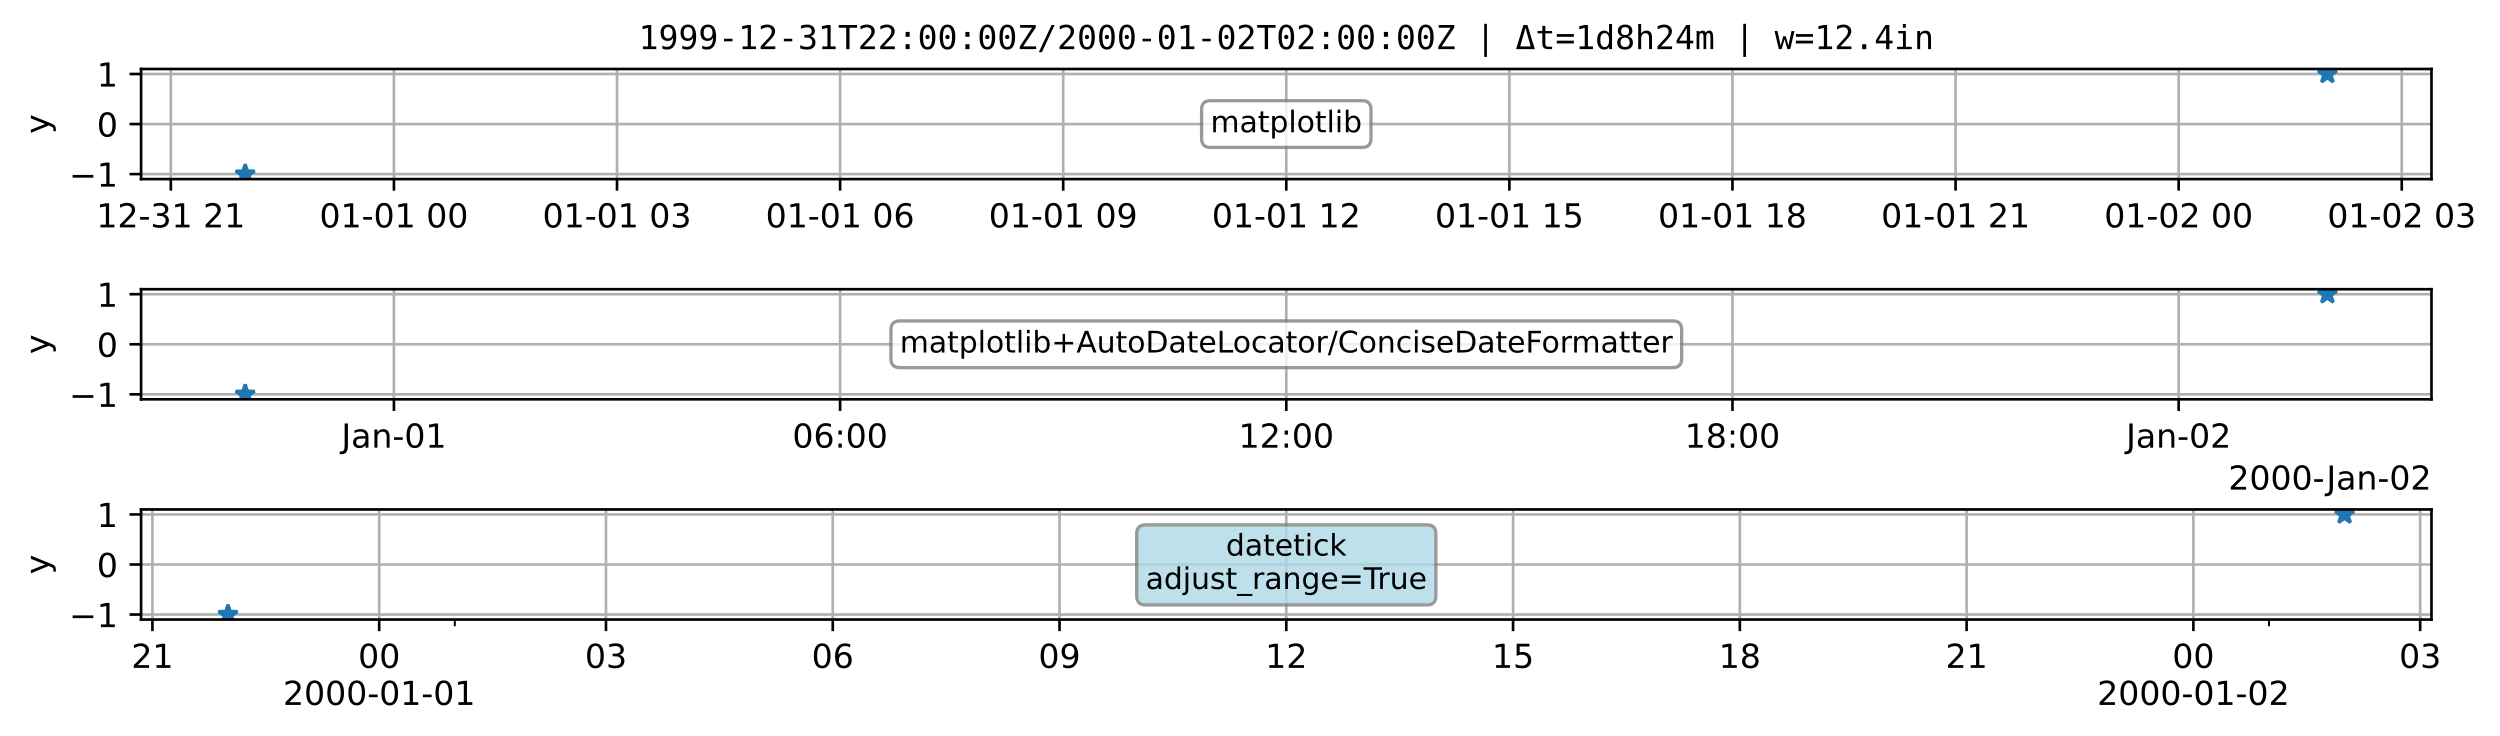
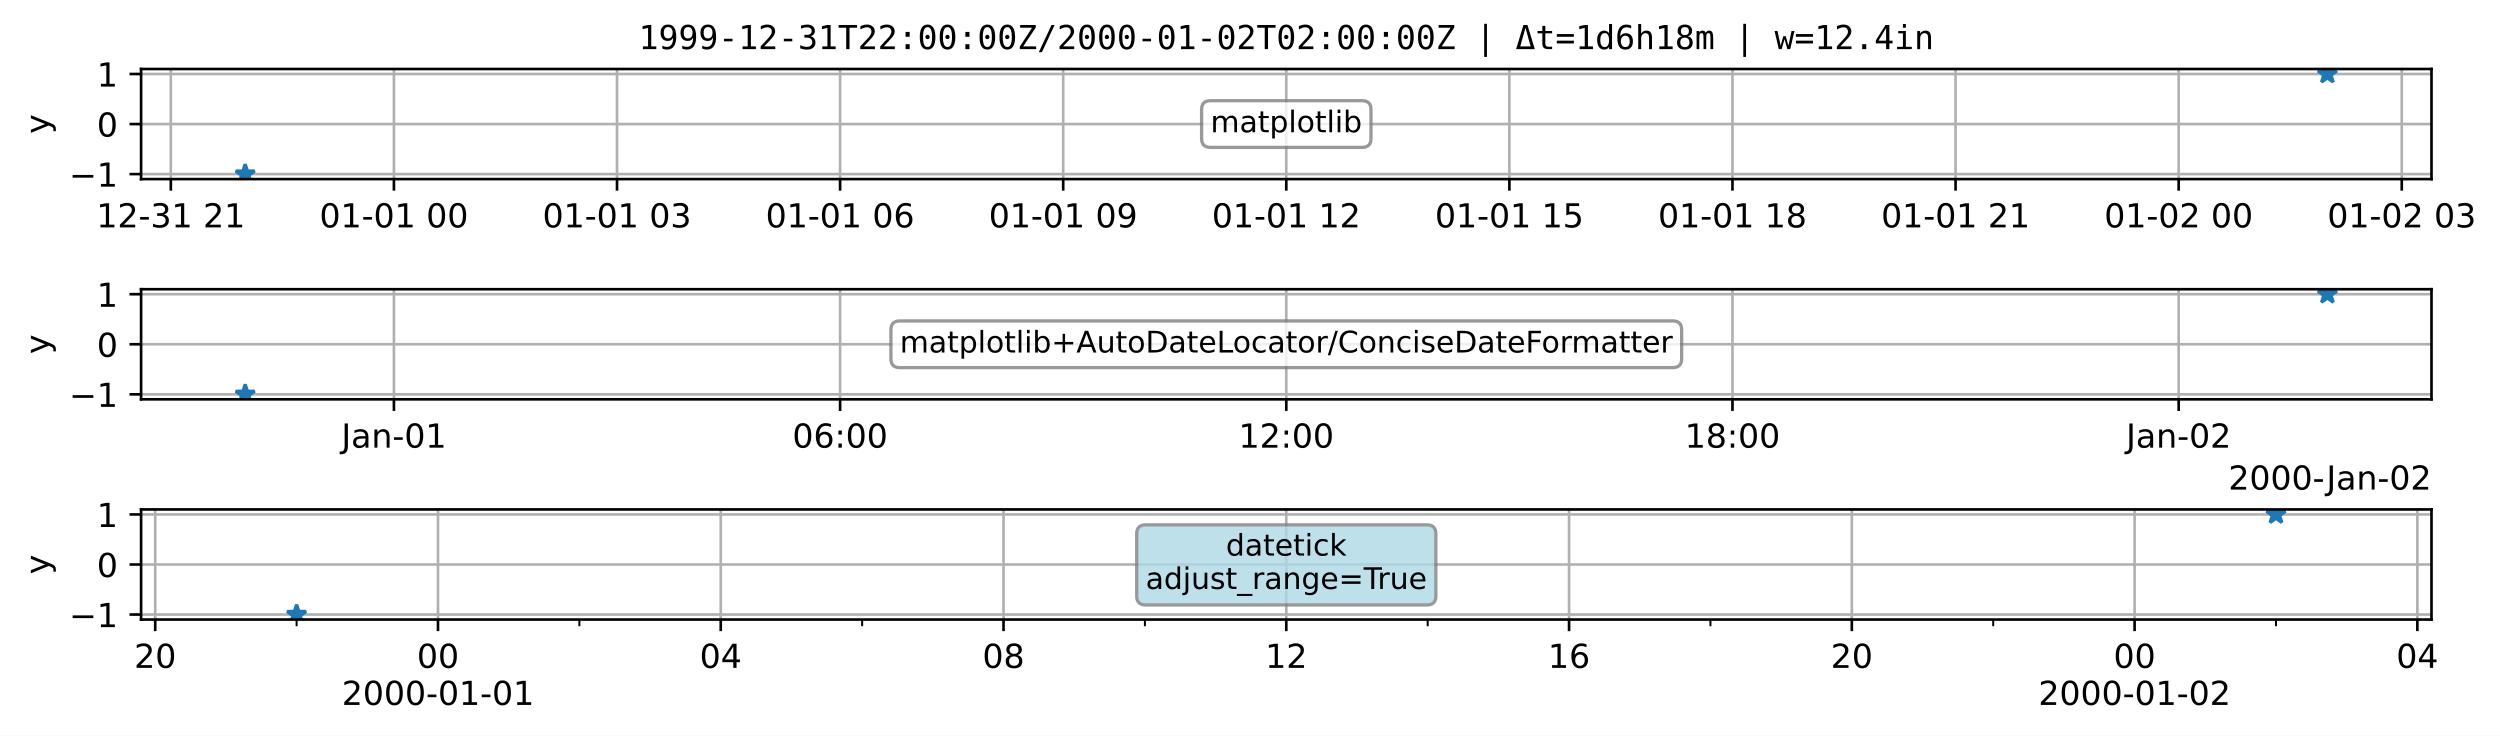
<svg xmlns="http://www.w3.org/2000/svg" xmlns:xlink="http://www.w3.org/1999/xlink" width="755.235pt" height="222.238pt" viewBox="0 0 755.235 222.238" version="1.1">
  <defs>
    <style type="text/css">*{stroke-linejoin: round; stroke-linecap: butt}</style>
  </defs>
  <g id="figure_1">
    <g id="patch_1">
      <path d="M 0 222.238  L 755.235 222.238  L 755.235 0  L 0 0  z " style="fill: #ffffff" />
    </g>
    <g id="axes_1">
      <g id="patch_2">
        <path d="M 42.62 54.106  L 734.54 54.106  L 734.54 20.842  L 42.62 20.842  z " style="fill: #ffffff" />
      </g>
      <g id="matplotlib.axis_1">
        <g id="xtick_1">
          <g id="line2d_1">
            <path d="M 51.606 54.106  L 51.606 20.842  " clip-path="url(#p5b337c65f5)" style="fill: none; stroke: #b0b0b0; stroke-width: 0.8; stroke-linecap: square" />
          </g>
          <g id="line2d_2">
            <defs>
              <path id="m1e6c41ab66" d="M 0 0  L 0 3.5  " style="stroke: #000000; stroke-width: 0.8" />
            </defs>
            <g>
              <use xlink:href="#m1e6c41ab66" x="51.606" y="54.106" style="stroke: #000000; stroke-width: 0.8" />
            </g>
          </g>
          <g id="text_1">
            <text style="font: 10px 'DejaVu Sans', 'Bitstream Vera Sans', 'Computer Modern Sans Serif', 'Lucida Grande', 'Verdana', 'Geneva', 'Lucid', 'Arial', 'Helvetica', 'Avant Garde', sans-serif; text-anchor: middle" x="51.606" y="68.705" transform="rotate(-0 51.60629 68.70462)">12-31 21</text>
          </g>
        </g>
        <g id="xtick_2">
          <g id="line2d_3">
            <path d="M 119.001 54.106  L 119.001 20.842  " clip-path="url(#p5b337c65f5)" style="fill: none; stroke: #b0b0b0; stroke-width: 0.8; stroke-linecap: square" />
          </g>
          <g id="line2d_4">
            <g>
              <use xlink:href="#m1e6c41ab66" x="119.001" y="54.106" style="stroke: #000000; stroke-width: 0.8" />
            </g>
          </g>
          <g id="text_2">
            <text style="font: 10px 'DejaVu Sans', 'Bitstream Vera Sans', 'Computer Modern Sans Serif', 'Lucida Grande', 'Verdana', 'Geneva', 'Lucid', 'Arial', 'Helvetica', 'Avant Garde', sans-serif; text-anchor: middle" x="119.001" y="68.705" transform="rotate(-0 119.0011 68.70462)">01-01 00</text>
          </g>
        </g>
        <g id="xtick_3">
          <g id="line2d_5">
            <path d="M 186.396 54.106  L 186.396 20.842  " clip-path="url(#p5b337c65f5)" style="fill: none; stroke: #b0b0b0; stroke-width: 0.8; stroke-linecap: square" />
          </g>
          <g id="line2d_6">
            <g>
              <use xlink:href="#m1e6c41ab66" x="186.396" y="54.106" style="stroke: #000000; stroke-width: 0.8" />
            </g>
          </g>
          <g id="text_3">
            <text style="font: 10px 'DejaVu Sans', 'Bitstream Vera Sans', 'Computer Modern Sans Serif', 'Lucida Grande', 'Verdana', 'Geneva', 'Lucid', 'Arial', 'Helvetica', 'Avant Garde', sans-serif; text-anchor: middle" x="186.396" y="68.705" transform="rotate(-0 186.3959 68.70462)">01-01 03</text>
          </g>
        </g>
        <g id="xtick_4">
          <g id="line2d_7">
            <path d="M 253.791 54.106  L 253.791 20.842  " clip-path="url(#p5b337c65f5)" style="fill: none; stroke: #b0b0b0; stroke-width: 0.8; stroke-linecap: square" />
          </g>
          <g id="line2d_8">
            <g>
              <use xlink:href="#m1e6c41ab66" x="253.791" y="54.106" style="stroke: #000000; stroke-width: 0.8" />
            </g>
          </g>
          <g id="text_4">
            <text style="font: 10px 'DejaVu Sans', 'Bitstream Vera Sans', 'Computer Modern Sans Serif', 'Lucida Grande', 'Verdana', 'Geneva', 'Lucid', 'Arial', 'Helvetica', 'Avant Garde', sans-serif; text-anchor: middle" x="253.791" y="68.705" transform="rotate(-0 253.7907 68.70462)">01-01 06</text>
          </g>
        </g>
        <g id="xtick_5">
          <g id="line2d_9">
            <path d="M 321.186 54.106  L 321.186 20.842  " clip-path="url(#p5b337c65f5)" style="fill: none; stroke: #b0b0b0; stroke-width: 0.8; stroke-linecap: square" />
          </g>
          <g id="line2d_10">
            <g>
              <use xlink:href="#m1e6c41ab66" x="321.186" y="54.106" style="stroke: #000000; stroke-width: 0.8" />
            </g>
          </g>
          <g id="text_5">
            <text style="font: 10px 'DejaVu Sans', 'Bitstream Vera Sans', 'Computer Modern Sans Serif', 'Lucida Grande', 'Verdana', 'Geneva', 'Lucid', 'Arial', 'Helvetica', 'Avant Garde', sans-serif; text-anchor: middle" x="321.186" y="68.705" transform="rotate(-0 321.1855 68.70462)">01-01 09</text>
          </g>
        </g>
        <g id="xtick_6">
          <g id="line2d_11">
            <path d="M 388.58 54.106  L 388.58 20.842  " clip-path="url(#p5b337c65f5)" style="fill: none; stroke: #b0b0b0; stroke-width: 0.8; stroke-linecap: square" />
          </g>
          <g id="line2d_12">
            <g>
              <use xlink:href="#m1e6c41ab66" x="388.58" y="54.106" style="stroke: #000000; stroke-width: 0.8" />
            </g>
          </g>
          <g id="text_6">
            <text style="font: 10px 'DejaVu Sans', 'Bitstream Vera Sans', 'Computer Modern Sans Serif', 'Lucida Grande', 'Verdana', 'Geneva', 'Lucid', 'Arial', 'Helvetica', 'Avant Garde', sans-serif; text-anchor: middle" x="388.58" y="68.705" transform="rotate(-0 388.5803 68.70462)">01-01 12</text>
          </g>
        </g>
        <g id="xtick_7">
          <g id="line2d_13">
            <path d="M 455.975 54.106  L 455.975 20.842  " clip-path="url(#p5b337c65f5)" style="fill: none; stroke: #b0b0b0; stroke-width: 0.8; stroke-linecap: square" />
          </g>
          <g id="line2d_14">
            <g>
              <use xlink:href="#m1e6c41ab66" x="455.975" y="54.106" style="stroke: #000000; stroke-width: 0.8" />
            </g>
          </g>
          <g id="text_7">
            <text style="font: 10px 'DejaVu Sans', 'Bitstream Vera Sans', 'Computer Modern Sans Serif', 'Lucida Grande', 'Verdana', 'Geneva', 'Lucid', 'Arial', 'Helvetica', 'Avant Garde', sans-serif; text-anchor: middle" x="455.975" y="68.705" transform="rotate(-0 455.9751 68.70462)">01-01 15</text>
          </g>
        </g>
        <g id="xtick_8">
          <g id="line2d_15">
            <path d="M 523.37 54.106  L 523.37 20.842  " clip-path="url(#p5b337c65f5)" style="fill: none; stroke: #b0b0b0; stroke-width: 0.8; stroke-linecap: square" />
          </g>
          <g id="line2d_16">
            <g>
              <use xlink:href="#m1e6c41ab66" x="523.37" y="54.106" style="stroke: #000000; stroke-width: 0.8" />
            </g>
          </g>
          <g id="text_8">
            <text style="font: 10px 'DejaVu Sans', 'Bitstream Vera Sans', 'Computer Modern Sans Serif', 'Lucida Grande', 'Verdana', 'Geneva', 'Lucid', 'Arial', 'Helvetica', 'Avant Garde', sans-serif; text-anchor: middle" x="523.37" y="68.705" transform="rotate(-0 523.3699 68.70462)">01-01 18</text>
          </g>
        </g>
        <g id="xtick_9">
          <g id="line2d_17">
            <path d="M 590.765 54.106  L 590.765 20.842  " clip-path="url(#p5b337c65f5)" style="fill: none; stroke: #b0b0b0; stroke-width: 0.8; stroke-linecap: square" />
          </g>
          <g id="line2d_18">
            <g>
              <use xlink:href="#m1e6c41ab66" x="590.765" y="54.106" style="stroke: #000000; stroke-width: 0.8" />
            </g>
          </g>
          <g id="text_9">
            <text style="font: 10px 'DejaVu Sans', 'Bitstream Vera Sans', 'Computer Modern Sans Serif', 'Lucida Grande', 'Verdana', 'Geneva', 'Lucid', 'Arial', 'Helvetica', 'Avant Garde', sans-serif; text-anchor: middle" x="590.765" y="68.705" transform="rotate(-0 590.7647 68.70462)">01-01 21</text>
          </g>
        </g>
        <g id="xtick_10">
          <g id="line2d_19">
            <path d="M 658.16 54.106  L 658.16 20.842  " clip-path="url(#p5b337c65f5)" style="fill: none; stroke: #b0b0b0; stroke-width: 0.8; stroke-linecap: square" />
          </g>
          <g id="line2d_20">
            <g>
              <use xlink:href="#m1e6c41ab66" x="658.16" y="54.106" style="stroke: #000000; stroke-width: 0.8" />
            </g>
          </g>
          <g id="text_10">
            <text style="font: 10px 'DejaVu Sans', 'Bitstream Vera Sans', 'Computer Modern Sans Serif', 'Lucida Grande', 'Verdana', 'Geneva', 'Lucid', 'Arial', 'Helvetica', 'Avant Garde', sans-serif; text-anchor: middle" x="658.16" y="68.705" transform="rotate(-0 658.1595 68.70462)">01-02 00</text>
          </g>
        </g>
        <g id="xtick_11">
          <g id="line2d_21">
            <path d="M 725.554 54.106  L 725.554 20.842  " clip-path="url(#p5b337c65f5)" style="fill: none; stroke: #b0b0b0; stroke-width: 0.8; stroke-linecap: square" />
          </g>
          <g id="line2d_22">
            <g>
              <use xlink:href="#m1e6c41ab66" x="725.554" y="54.106" style="stroke: #000000; stroke-width: 0.8" />
            </g>
          </g>
          <g id="text_11">
            <text style="font: 10px 'DejaVu Sans', 'Bitstream Vera Sans', 'Computer Modern Sans Serif', 'Lucida Grande', 'Verdana', 'Geneva', 'Lucid', 'Arial', 'Helvetica', 'Avant Garde', sans-serif; text-anchor: middle" x="725.554" y="68.705" transform="rotate(-0 725.5543 68.70462)">01-02 03</text>
          </g>
        </g>
      </g>
      <g id="matplotlib.axis_2">
        <g id="ytick_1">
          <g id="line2d_23">
            <path d="M 42.62 52.594  L 734.54 52.594  " clip-path="url(#p5b337c65f5)" style="fill: none; stroke: #b0b0b0; stroke-width: 0.8; stroke-linecap: square" />
          </g>
          <g id="line2d_24">
            <defs>
              <path id="mc1c6eb1be1" d="M 0 0  L -3.5 0  " style="stroke: #000000; stroke-width: 0.8" />
            </defs>
            <g>
              <use xlink:href="#mc1c6eb1be1" x="42.62" y="52.594" style="stroke: #000000; stroke-width: 0.8" />
            </g>
          </g>
          <g id="text_12">
            <text style="font: 10px 'DejaVu Sans', 'Bitstream Vera Sans', 'Computer Modern Sans Serif', 'Lucida Grande', 'Verdana', 'Geneva', 'Lucid', 'Arial', 'Helvetica', 'Avant Garde', sans-serif; text-anchor: end" x="35.62" y="56.393" transform="rotate(-0 35.62031 56.39341)">−1</text>
          </g>
        </g>
        <g id="ytick_2">
          <g id="line2d_25">
            <path d="M 42.62 37.474  L 734.54 37.474  " clip-path="url(#p5b337c65f5)" style="fill: none; stroke: #b0b0b0; stroke-width: 0.8; stroke-linecap: square" />
          </g>
          <g id="line2d_26">
            <g>
              <use xlink:href="#mc1c6eb1be1" x="42.62" y="37.474" style="stroke: #000000; stroke-width: 0.8" />
            </g>
          </g>
          <g id="text_13">
            <text style="font: 10px 'DejaVu Sans', 'Bitstream Vera Sans', 'Computer Modern Sans Serif', 'Lucida Grande', 'Verdana', 'Geneva', 'Lucid', 'Arial', 'Helvetica', 'Avant Garde', sans-serif; text-anchor: end" x="35.62" y="41.273" transform="rotate(-0 35.62031 41.27341)">0</text>
          </g>
        </g>
        <g id="ytick_3">
          <g id="line2d_27">
            <path d="M 42.62 22.354  L 734.54 22.354  " clip-path="url(#p5b337c65f5)" style="fill: none; stroke: #b0b0b0; stroke-width: 0.8; stroke-linecap: square" />
          </g>
          <g id="line2d_28">
            <g>
              <use xlink:href="#mc1c6eb1be1" x="42.62" y="22.354" style="stroke: #000000; stroke-width: 0.8" />
            </g>
          </g>
          <g id="text_14">
            <text style="font: 10px 'DejaVu Sans', 'Bitstream Vera Sans', 'Computer Modern Sans Serif', 'Lucida Grande', 'Verdana', 'Geneva', 'Lucid', 'Arial', 'Helvetica', 'Avant Garde', sans-serif; text-anchor: end" x="35.62" y="26.153" transform="rotate(-0 35.62031 26.15341)">1</text>
          </g>
        </g>
        <g id="text_15">
          <text style="font: 10px 'DejaVu Sans', 'Bitstream Vera Sans', 'Computer Modern Sans Serif', 'Lucida Grande', 'Verdana', 'Geneva', 'Lucid', 'Arial', 'Helvetica', 'Avant Garde', sans-serif; text-anchor: middle" x="14.798" y="37.474" transform="rotate(-90 14.79844 37.47419)">y</text>
        </g>
      </g>
      <g id="line2d_29">
        <defs>
          <path id="maf42e94cd1" d="M 0 -3  L -0.674 -0.927  L -2.853 -0.927  L -1.09 0.354  L -1.763 2.427  L -0 1.146  L 1.763 2.427  L 1.09 0.354  L 2.853 -0.927  L 0.674 -0.927  z " style="stroke: #1f77b4; stroke-linejoin: bevel" />
        </defs>
        <g clip-path="url(#p5b337c65f5)">
          <use xlink:href="#maf42e94cd1" x="74.071" y="52.594" style="fill: #1f77b4; stroke: #1f77b4; stroke-linejoin: bevel" />
          <use xlink:href="#maf42e94cd1" x="703.089" y="22.354" style="fill: #1f77b4; stroke: #1f77b4; stroke-linejoin: bevel" />
        </g>
      </g>
      <g id="patch_3">
        <path d="M 42.62 54.106  L 42.62 20.842  " style="fill: none; stroke: #000000; stroke-width: 0.8; stroke-linejoin: miter; stroke-linecap: square" />
      </g>
      <g id="patch_4">
        <path d="M 734.54 54.106  L 734.54 20.842  " style="fill: none; stroke: #000000; stroke-width: 0.8; stroke-linejoin: miter; stroke-linecap: square" />
      </g>
      <g id="patch_5">
        <path d="M 42.62 54.106  L 734.54 54.106  " style="fill: none; stroke: #000000; stroke-width: 0.8; stroke-linejoin: miter; stroke-linecap: square" />
      </g>
      <g id="patch_6">
        <path d="M 42.62 20.842  L 734.54 20.842  " style="fill: none; stroke: #000000; stroke-width: 0.8; stroke-linejoin: miter; stroke-linecap: square" />
      </g>
      <g id="text_16">
        <g id="patch_7">
          <path d="M 365.694 44.529  L 411.467 44.529  Q 414.167 44.529 414.167 41.829  L 414.167 33.119  Q 414.167 30.419 411.467 30.419  L 365.694 30.419  Q 362.994 30.419 362.994 33.119  L 362.994 41.829  Q 362.994 44.529 365.694 44.529  z " style="fill: #ffffff; opacity: 0.8; stroke: #808080; stroke-linejoin: miter" />
        </g>
        <text style="font: 9px 'DejaVu Sans', 'Bitstream Vera Sans', 'Computer Modern Sans Serif', 'Lucida Grande', 'Verdana', 'Geneva', 'Lucid', 'Arial', 'Helvetica', 'Avant Garde', sans-serif; text-anchor: middle" x="388.58" y="39.958" transform="rotate(-0 388.5803 39.95763)">matplotlib</text>
      </g>
      <g id="text_17">
-         <text style="font: 10px 'DejaVu Sans Mono', 'Bitstream Vera Sans Mono', 'Computer Modern Typewriter', 'Andale Mono', 'Nimbus Mono L', 'Courier New', 'Courier', 'Fixed', 'Terminal', monospace; text-anchor: middle" x="388.58" y="14.842" transform="rotate(-0 388.5803 14.84219)">1999-12-31T22:00:00Z/2000-01-02T02:00:00Z | Δt=1d8h24m | w=12.4in</text>
+         <text style="font: 10px 'DejaVu Sans Mono', 'Bitstream Vera Sans Mono', 'Computer Modern Typewriter', 'Andale Mono', 'Nimbus Mono L', 'Courier New', 'Courier', 'Fixed', 'Terminal', monospace; text-anchor: middle" x="388.58" y="14.842" transform="rotate(-0 388.5803 14.84219)">1999-12-31T22:00:00Z/2000-01-02T02:00:00Z | Δt=1d6h18m | w=12.4in</text>
      </g>
    </g>
    <g id="axes_2">
      <g id="patch_8">
        <path d="M 42.62 120.634  L 734.54 120.634  L 734.54 87.37  L 42.62 87.37  z " style="fill: #ffffff" />
      </g>
      <g id="matplotlib.axis_3">
        <g id="xtick_12">
          <g id="line2d_30">
            <path d="M 119.001 120.634  L 119.001 87.37  " clip-path="url(#p1da77d0a72)" style="fill: none; stroke: #b0b0b0; stroke-width: 0.8; stroke-linecap: square" />
          </g>
          <g id="line2d_31">
            <g>
              <use xlink:href="#m1e6c41ab66" x="119.001" y="120.634" style="stroke: #000000; stroke-width: 0.8" />
            </g>
          </g>
          <g id="text_18">
            <text style="font: 10px 'DejaVu Sans', 'Bitstream Vera Sans', 'Computer Modern Sans Serif', 'Lucida Grande', 'Verdana', 'Geneva', 'Lucid', 'Arial', 'Helvetica', 'Avant Garde', sans-serif; text-anchor: middle" x="119.001" y="135.233" transform="rotate(-0 119.0011 135.2326)">Jan-01</text>
          </g>
        </g>
        <g id="xtick_13">
          <g id="line2d_32">
            <path d="M 253.791 120.634  L 253.791 87.37  " clip-path="url(#p1da77d0a72)" style="fill: none; stroke: #b0b0b0; stroke-width: 0.8; stroke-linecap: square" />
          </g>
          <g id="line2d_33">
            <g>
              <use xlink:href="#m1e6c41ab66" x="253.791" y="120.634" style="stroke: #000000; stroke-width: 0.8" />
            </g>
          </g>
          <g id="text_19">
            <text style="font: 10px 'DejaVu Sans', 'Bitstream Vera Sans', 'Computer Modern Sans Serif', 'Lucida Grande', 'Verdana', 'Geneva', 'Lucid', 'Arial', 'Helvetica', 'Avant Garde', sans-serif; text-anchor: middle" x="253.791" y="135.233" transform="rotate(-0 253.7907 135.2326)">06:00</text>
          </g>
        </g>
        <g id="xtick_14">
          <g id="line2d_34">
            <path d="M 388.58 120.634  L 388.58 87.37  " clip-path="url(#p1da77d0a72)" style="fill: none; stroke: #b0b0b0; stroke-width: 0.8; stroke-linecap: square" />
          </g>
          <g id="line2d_35">
            <g>
              <use xlink:href="#m1e6c41ab66" x="388.58" y="120.634" style="stroke: #000000; stroke-width: 0.8" />
            </g>
          </g>
          <g id="text_20">
            <text style="font: 10px 'DejaVu Sans', 'Bitstream Vera Sans', 'Computer Modern Sans Serif', 'Lucida Grande', 'Verdana', 'Geneva', 'Lucid', 'Arial', 'Helvetica', 'Avant Garde', sans-serif; text-anchor: middle" x="388.58" y="135.233" transform="rotate(-0 388.5803 135.2326)">12:00</text>
          </g>
        </g>
        <g id="xtick_15">
          <g id="line2d_36">
            <path d="M 523.37 120.634  L 523.37 87.37  " clip-path="url(#p1da77d0a72)" style="fill: none; stroke: #b0b0b0; stroke-width: 0.8; stroke-linecap: square" />
          </g>
          <g id="line2d_37">
            <g>
              <use xlink:href="#m1e6c41ab66" x="523.37" y="120.634" style="stroke: #000000; stroke-width: 0.8" />
            </g>
          </g>
          <g id="text_21">
            <text style="font: 10px 'DejaVu Sans', 'Bitstream Vera Sans', 'Computer Modern Sans Serif', 'Lucida Grande', 'Verdana', 'Geneva', 'Lucid', 'Arial', 'Helvetica', 'Avant Garde', sans-serif; text-anchor: middle" x="523.37" y="135.233" transform="rotate(-0 523.3699 135.2326)">18:00</text>
          </g>
        </g>
        <g id="xtick_16">
          <g id="line2d_38">
            <path d="M 658.16 120.634  L 658.16 87.37  " clip-path="url(#p1da77d0a72)" style="fill: none; stroke: #b0b0b0; stroke-width: 0.8; stroke-linecap: square" />
          </g>
          <g id="line2d_39">
            <g>
              <use xlink:href="#m1e6c41ab66" x="658.16" y="120.634" style="stroke: #000000; stroke-width: 0.8" />
            </g>
          </g>
          <g id="text_22">
            <text style="font: 10px 'DejaVu Sans', 'Bitstream Vera Sans', 'Computer Modern Sans Serif', 'Lucida Grande', 'Verdana', 'Geneva', 'Lucid', 'Arial', 'Helvetica', 'Avant Garde', sans-serif; text-anchor: middle" x="658.16" y="135.233" transform="rotate(-0 658.1595 135.2326)">Jan-02</text>
          </g>
        </g>
        <g id="text_23">
          <text style="font: 10px 'DejaVu Sans', 'Bitstream Vera Sans', 'Computer Modern Sans Serif', 'Lucida Grande', 'Verdana', 'Geneva', 'Lucid', 'Arial', 'Helvetica', 'Avant Garde', sans-serif; text-anchor: end" x="734.54" y="147.911" transform="rotate(-0 734.5403 147.9108)">2000-Jan-02</text>
        </g>
      </g>
      <g id="matplotlib.axis_4">
        <g id="ytick_4">
          <g id="line2d_40">
            <path d="M 42.62 119.122  L 734.54 119.122  " clip-path="url(#p1da77d0a72)" style="fill: none; stroke: #b0b0b0; stroke-width: 0.8; stroke-linecap: square" />
          </g>
          <g id="line2d_41">
            <g>
              <use xlink:href="#mc1c6eb1be1" x="42.62" y="119.122" style="stroke: #000000; stroke-width: 0.8" />
            </g>
          </g>
          <g id="text_24">
            <text style="font: 10px 'DejaVu Sans', 'Bitstream Vera Sans', 'Computer Modern Sans Serif', 'Lucida Grande', 'Verdana', 'Geneva', 'Lucid', 'Arial', 'Helvetica', 'Avant Garde', sans-serif; text-anchor: end" x="35.62" y="122.921" transform="rotate(-0 35.62031 122.9214)">−1</text>
          </g>
        </g>
        <g id="ytick_5">
          <g id="line2d_42">
            <path d="M 42.62 104.002  L 734.54 104.002  " clip-path="url(#p1da77d0a72)" style="fill: none; stroke: #b0b0b0; stroke-width: 0.8; stroke-linecap: square" />
          </g>
          <g id="line2d_43">
            <g>
              <use xlink:href="#mc1c6eb1be1" x="42.62" y="104.002" style="stroke: #000000; stroke-width: 0.8" />
            </g>
          </g>
          <g id="text_25">
            <text style="font: 10px 'DejaVu Sans', 'Bitstream Vera Sans', 'Computer Modern Sans Serif', 'Lucida Grande', 'Verdana', 'Geneva', 'Lucid', 'Arial', 'Helvetica', 'Avant Garde', sans-serif; text-anchor: end" x="35.62" y="107.801" transform="rotate(-0 35.62031 107.8014)">0</text>
          </g>
        </g>
        <g id="ytick_6">
          <g id="line2d_44">
            <path d="M 42.62 88.882  L 734.54 88.882  " clip-path="url(#p1da77d0a72)" style="fill: none; stroke: #b0b0b0; stroke-width: 0.8; stroke-linecap: square" />
          </g>
          <g id="line2d_45">
            <g>
              <use xlink:href="#mc1c6eb1be1" x="42.62" y="88.882" style="stroke: #000000; stroke-width: 0.8" />
            </g>
          </g>
          <g id="text_26">
            <text style="font: 10px 'DejaVu Sans', 'Bitstream Vera Sans', 'Computer Modern Sans Serif', 'Lucida Grande', 'Verdana', 'Geneva', 'Lucid', 'Arial', 'Helvetica', 'Avant Garde', sans-serif; text-anchor: end" x="35.62" y="92.681" transform="rotate(-0 35.62031 92.68141)">1</text>
          </g>
        </g>
        <g id="text_27">
          <text style="font: 10px 'DejaVu Sans', 'Bitstream Vera Sans', 'Computer Modern Sans Serif', 'Lucida Grande', 'Verdana', 'Geneva', 'Lucid', 'Arial', 'Helvetica', 'Avant Garde', sans-serif; text-anchor: middle" x="14.798" y="104.002" transform="rotate(-90 14.79844 104.0022)">y</text>
        </g>
      </g>
      <g id="line2d_46">
        <g clip-path="url(#p1da77d0a72)">
          <use xlink:href="#maf42e94cd1" x="74.071" y="119.122" style="fill: #1f77b4; stroke: #1f77b4; stroke-linejoin: bevel" />
          <use xlink:href="#maf42e94cd1" x="703.089" y="88.882" style="fill: #1f77b4; stroke: #1f77b4; stroke-linejoin: bevel" />
        </g>
      </g>
      <g id="patch_9">
        <path d="M 42.62 120.634  L 42.62 87.37  " style="fill: none; stroke: #000000; stroke-width: 0.8; stroke-linejoin: miter; stroke-linecap: square" />
      </g>
      <g id="patch_10">
        <path d="M 734.54 120.634  L 734.54 87.37  " style="fill: none; stroke: #000000; stroke-width: 0.8; stroke-linejoin: miter; stroke-linecap: square" />
      </g>
      <g id="patch_11">
        <path d="M 42.62 120.634  L 734.54 120.634  " style="fill: none; stroke: #000000; stroke-width: 0.8; stroke-linejoin: miter; stroke-linecap: square" />
      </g>
      <g id="patch_12">
        <path d="M 42.62 87.37  L 734.54 87.37  " style="fill: none; stroke: #000000; stroke-width: 0.8; stroke-linejoin: miter; stroke-linecap: square" />
      </g>
      <g id="text_28">
        <g id="patch_13">
          <path d="M 271.843 111.057  L 505.317 111.057  Q 508.017 111.057 508.017 108.357  L 508.017 99.647  Q 508.017 96.947 505.317 96.947  L 271.843 96.947  Q 269.143 96.947 269.143 99.647  L 269.143 108.357  Q 269.143 111.057 271.843 111.057  z " style="fill: #ffffff; opacity: 0.8; stroke: #808080; stroke-linejoin: miter" />
        </g>
        <text style="font: 9px 'DejaVu Sans', 'Bitstream Vera Sans', 'Computer Modern Sans Serif', 'Lucida Grande', 'Verdana', 'Geneva', 'Lucid', 'Arial', 'Helvetica', 'Avant Garde', sans-serif; text-anchor: middle" x="388.58" y="106.486" transform="rotate(-0 388.5803 106.4856)">matplotlib+AutoDateLocator/ConciseDateFormatter</text>
      </g>
    </g>
    <g id="axes_3">
      <g id="patch_14">
        <path d="M 42.62 187.162  L 734.54 187.162  L 734.54 153.898  L 42.62 153.898  z " style="fill: #ffffff" />
      </g>
      <g id="matplotlib.axis_5">
        <g id="xtick_17">
          <g id="line2d_47">
-             <path d="M 46.046 187.162  L 46.046 153.898  " clip-path="url(#pa95ee772a2)" style="fill: none; stroke: #b0b0b0; stroke-width: 0.8; stroke-linecap: square" />
+             <path d="M 46.891 187.162  L 46.891 153.898  " clip-path="url(#pa95ee772a2)" style="fill: none; stroke: #b0b0b0; stroke-width: 0.8; stroke-linecap: square" />
          </g>
          <g id="line2d_48">
            <g>
-               <use xlink:href="#m1e6c41ab66" x="46.046" y="187.162" style="stroke: #000000; stroke-width: 0.8" />
+               <use xlink:href="#m1e6c41ab66" x="46.891" y="187.162" style="stroke: #000000; stroke-width: 0.8" />
            </g>
          </g>
          <g id="text_29">
-             <text style="font: 10px 'DejaVu Sans', 'Bitstream Vera Sans', 'Computer Modern Sans Serif', 'Lucida Grande', 'Verdana', 'Geneva', 'Lucid', 'Arial', 'Helvetica', 'Avant Garde', sans-serif; text-anchor: middle" x="46.046" y="201.761" transform="rotate(-0 46.04566 201.7606)">21</text>
+             <text style="font: 10px 'DejaVu Sans', 'Bitstream Vera Sans', 'Computer Modern Sans Serif', 'Lucida Grande', 'Verdana', 'Geneva', 'Lucid', 'Arial', 'Helvetica', 'Avant Garde', sans-serif; text-anchor: middle" x="46.891" y="201.761" transform="rotate(-0 46.89142 201.7606)">20</text>
          </g>
        </g>
        <g id="xtick_18">
          <g id="line2d_49">
-             <path d="M 114.553 187.162  L 114.553 153.898  " clip-path="url(#pa95ee772a2)" style="fill: none; stroke: #b0b0b0; stroke-width: 0.8; stroke-linecap: square" />
+             <path d="M 132.314 187.162  L 132.314 153.898  " clip-path="url(#pa95ee772a2)" style="fill: none; stroke: #b0b0b0; stroke-width: 0.8; stroke-linecap: square" />
          </g>
          <g id="line2d_50">
            <g>
-               <use xlink:href="#m1e6c41ab66" x="114.553" y="187.162" style="stroke: #000000; stroke-width: 0.8" />
+               <use xlink:href="#m1e6c41ab66" x="132.314" y="187.162" style="stroke: #000000; stroke-width: 0.8" />
            </g>
          </g>
          <g id="text_30">
-             <text style="font: 10px 'DejaVu Sans', 'Bitstream Vera Sans', 'Computer Modern Sans Serif', 'Lucida Grande', 'Verdana', 'Geneva', 'Lucid', 'Arial', 'Helvetica', 'Avant Garde', sans-serif" transform="translate(108.1901 201.7606)">00</text>
-             <text style="font: 10px 'DejaVu Sans', 'Bitstream Vera Sans', 'Computer Modern Sans Serif', 'Lucida Grande', 'Verdana', 'Geneva', 'Lucid', 'Arial', 'Helvetica', 'Avant Garde', sans-serif" transform="translate(85.49478 212.9584)">2000-01-01</text>
+             <text style="font: 10px 'DejaVu Sans', 'Bitstream Vera Sans', 'Computer Modern Sans Serif', 'Lucida Grande', 'Verdana', 'Geneva', 'Lucid', 'Arial', 'Helvetica', 'Avant Garde', sans-serif" transform="translate(125.9511 201.7606)">00</text>
+             <text style="font: 10px 'DejaVu Sans', 'Bitstream Vera Sans', 'Computer Modern Sans Serif', 'Lucida Grande', 'Verdana', 'Geneva', 'Lucid', 'Arial', 'Helvetica', 'Avant Garde', sans-serif" transform="translate(103.2558 212.9584)">2000-01-01</text>
          </g>
        </g>
        <g id="xtick_19">
          <g id="line2d_51">
-             <path d="M 183.06 187.162  L 183.06 153.898  " clip-path="url(#pa95ee772a2)" style="fill: none; stroke: #b0b0b0; stroke-width: 0.8; stroke-linecap: square" />
+             <path d="M 217.736 187.162  L 217.736 153.898  " clip-path="url(#pa95ee772a2)" style="fill: none; stroke: #b0b0b0; stroke-width: 0.8; stroke-linecap: square" />
          </g>
          <g id="line2d_52">
            <g>
-               <use xlink:href="#m1e6c41ab66" x="183.06" y="187.162" style="stroke: #000000; stroke-width: 0.8" />
+               <use xlink:href="#m1e6c41ab66" x="217.736" y="187.162" style="stroke: #000000; stroke-width: 0.8" />
            </g>
          </g>
          <g id="text_31">
-             <text style="font: 10px 'DejaVu Sans', 'Bitstream Vera Sans', 'Computer Modern Sans Serif', 'Lucida Grande', 'Verdana', 'Geneva', 'Lucid', 'Arial', 'Helvetica', 'Avant Garde', sans-serif; text-anchor: middle" x="183.06" y="201.761" transform="rotate(-0 183.0595 201.7606)">03</text>
+             <text style="font: 10px 'DejaVu Sans', 'Bitstream Vera Sans', 'Computer Modern Sans Serif', 'Lucida Grande', 'Verdana', 'Geneva', 'Lucid', 'Arial', 'Helvetica', 'Avant Garde', sans-serif; text-anchor: middle" x="217.736" y="201.761" transform="rotate(-0 217.7359 201.7606)">04</text>
          </g>
        </g>
        <g id="xtick_20">
          <g id="line2d_53">
-             <path d="M 251.566 187.162  L 251.566 153.898  " clip-path="url(#pa95ee772a2)" style="fill: none; stroke: #b0b0b0; stroke-width: 0.8; stroke-linecap: square" />
+             <path d="M 303.158 187.162  L 303.158 153.898  " clip-path="url(#pa95ee772a2)" style="fill: none; stroke: #b0b0b0; stroke-width: 0.8; stroke-linecap: square" />
          </g>
          <g id="line2d_54">
            <g>
-               <use xlink:href="#m1e6c41ab66" x="251.566" y="187.162" style="stroke: #000000; stroke-width: 0.8" />
+               <use xlink:href="#m1e6c41ab66" x="303.158" y="187.162" style="stroke: #000000; stroke-width: 0.8" />
            </g>
          </g>
          <g id="text_32">
-             <text style="font: 10px 'DejaVu Sans', 'Bitstream Vera Sans', 'Computer Modern Sans Serif', 'Lucida Grande', 'Verdana', 'Geneva', 'Lucid', 'Arial', 'Helvetica', 'Avant Garde', sans-serif; text-anchor: middle" x="251.566" y="201.761" transform="rotate(-0 251.5665 201.7606)">06</text>
+             <text style="font: 10px 'DejaVu Sans', 'Bitstream Vera Sans', 'Computer Modern Sans Serif', 'Lucida Grande', 'Verdana', 'Geneva', 'Lucid', 'Arial', 'Helvetica', 'Avant Garde', sans-serif; text-anchor: middle" x="303.158" y="201.761" transform="rotate(-0 303.1581 201.7606)">08</text>
          </g>
        </g>
        <g id="xtick_21">
          <g id="line2d_55">
-             <path d="M 320.073 187.162  L 320.073 153.898  " clip-path="url(#pa95ee772a2)" style="fill: none; stroke: #b0b0b0; stroke-width: 0.8; stroke-linecap: square" />
+             <path d="M 388.58 187.162  L 388.58 153.898  " clip-path="url(#pa95ee772a2)" style="fill: none; stroke: #b0b0b0; stroke-width: 0.8; stroke-linecap: square" />
          </g>
          <g id="line2d_56">
            <g>
-               <use xlink:href="#m1e6c41ab66" x="320.073" y="187.162" style="stroke: #000000; stroke-width: 0.8" />
+               <use xlink:href="#m1e6c41ab66" x="388.58" y="187.162" style="stroke: #000000; stroke-width: 0.8" />
            </g>
          </g>
          <g id="text_33">
-             <text style="font: 10px 'DejaVu Sans', 'Bitstream Vera Sans', 'Computer Modern Sans Serif', 'Lucida Grande', 'Verdana', 'Geneva', 'Lucid', 'Arial', 'Helvetica', 'Avant Garde', sans-serif; text-anchor: middle" x="320.073" y="201.761" transform="rotate(-0 320.0734 201.7606)">09</text>
+             <text style="font: 10px 'DejaVu Sans', 'Bitstream Vera Sans', 'Computer Modern Sans Serif', 'Lucida Grande', 'Verdana', 'Geneva', 'Lucid', 'Arial', 'Helvetica', 'Avant Garde', sans-serif; text-anchor: middle" x="388.58" y="201.761" transform="rotate(-0 388.5803 201.7606)">12</text>
          </g>
        </g>
        <g id="xtick_22">
          <g id="line2d_57">
-             <path d="M 388.58 187.162  L 388.58 153.898  " clip-path="url(#pa95ee772a2)" style="fill: none; stroke: #b0b0b0; stroke-width: 0.8; stroke-linecap: square" />
+             <path d="M 474.003 187.162  L 474.003 153.898  " clip-path="url(#pa95ee772a2)" style="fill: none; stroke: #b0b0b0; stroke-width: 0.8; stroke-linecap: square" />
          </g>
          <g id="line2d_58">
            <g>
-               <use xlink:href="#m1e6c41ab66" x="388.58" y="187.162" style="stroke: #000000; stroke-width: 0.8" />
+               <use xlink:href="#m1e6c41ab66" x="474.003" y="187.162" style="stroke: #000000; stroke-width: 0.8" />
            </g>
          </g>
          <g id="text_34">
-             <text style="font: 10px 'DejaVu Sans', 'Bitstream Vera Sans', 'Computer Modern Sans Serif', 'Lucida Grande', 'Verdana', 'Geneva', 'Lucid', 'Arial', 'Helvetica', 'Avant Garde', sans-serif; text-anchor: middle" x="388.58" y="201.761" transform="rotate(-0 388.5803 201.7606)">12</text>
+             <text style="font: 10px 'DejaVu Sans', 'Bitstream Vera Sans', 'Computer Modern Sans Serif', 'Lucida Grande', 'Verdana', 'Geneva', 'Lucid', 'Arial', 'Helvetica', 'Avant Garde', sans-serif; text-anchor: middle" x="474.003" y="201.761" transform="rotate(-0 474.0025 201.7606)">16</text>
          </g>
        </g>
        <g id="xtick_23">
          <g id="line2d_59">
-             <path d="M 457.087 187.162  L 457.087 153.898  " clip-path="url(#pa95ee772a2)" style="fill: none; stroke: #b0b0b0; stroke-width: 0.8; stroke-linecap: square" />
+             <path d="M 559.425 187.162  L 559.425 153.898  " clip-path="url(#pa95ee772a2)" style="fill: none; stroke: #b0b0b0; stroke-width: 0.8; stroke-linecap: square" />
          </g>
          <g id="line2d_60">
            <g>
-               <use xlink:href="#m1e6c41ab66" x="457.087" y="187.162" style="stroke: #000000; stroke-width: 0.8" />
+               <use xlink:href="#m1e6c41ab66" x="559.425" y="187.162" style="stroke: #000000; stroke-width: 0.8" />
            </g>
          </g>
          <g id="text_35">
-             <text style="font: 10px 'DejaVu Sans', 'Bitstream Vera Sans', 'Computer Modern Sans Serif', 'Lucida Grande', 'Verdana', 'Geneva', 'Lucid', 'Arial', 'Helvetica', 'Avant Garde', sans-serif; text-anchor: middle" x="457.087" y="201.761" transform="rotate(-0 457.0872 201.7606)">15</text>
+             <text style="font: 10px 'DejaVu Sans', 'Bitstream Vera Sans', 'Computer Modern Sans Serif', 'Lucida Grande', 'Verdana', 'Geneva', 'Lucid', 'Arial', 'Helvetica', 'Avant Garde', sans-serif; text-anchor: middle" x="559.425" y="201.761" transform="rotate(-0 559.4248 201.7606)">20</text>
          </g>
        </g>
        <g id="xtick_24">
          <g id="line2d_61">
-             <path d="M 525.594 187.162  L 525.594 153.898  " clip-path="url(#pa95ee772a2)" style="fill: none; stroke: #b0b0b0; stroke-width: 0.8; stroke-linecap: square" />
+             <path d="M 644.847 187.162  L 644.847 153.898  " clip-path="url(#pa95ee772a2)" style="fill: none; stroke: #b0b0b0; stroke-width: 0.8; stroke-linecap: square" />
          </g>
          <g id="line2d_62">
            <g>
-               <use xlink:href="#m1e6c41ab66" x="525.594" y="187.162" style="stroke: #000000; stroke-width: 0.8" />
+               <use xlink:href="#m1e6c41ab66" x="644.847" y="187.162" style="stroke: #000000; stroke-width: 0.8" />
            </g>
          </g>
          <g id="text_36">
-             <text style="font: 10px 'DejaVu Sans', 'Bitstream Vera Sans', 'Computer Modern Sans Serif', 'Lucida Grande', 'Verdana', 'Geneva', 'Lucid', 'Arial', 'Helvetica', 'Avant Garde', sans-serif; text-anchor: middle" x="525.594" y="201.761" transform="rotate(-0 525.5942 201.7606)">18</text>
+             <text style="font: 10px 'DejaVu Sans', 'Bitstream Vera Sans', 'Computer Modern Sans Serif', 'Lucida Grande', 'Verdana', 'Geneva', 'Lucid', 'Arial', 'Helvetica', 'Avant Garde', sans-serif" transform="translate(638.4845 201.7606)">00</text>
+             <text style="font: 10px 'DejaVu Sans', 'Bitstream Vera Sans', 'Computer Modern Sans Serif', 'Lucida Grande', 'Verdana', 'Geneva', 'Lucid', 'Arial', 'Helvetica', 'Avant Garde', sans-serif" transform="translate(615.7892 212.9584)">2000-01-02</text>
          </g>
        </g>
        <g id="xtick_25">
          <g id="line2d_63">
-             <path d="M 594.101 187.162  L 594.101 153.898  " clip-path="url(#pa95ee772a2)" style="fill: none; stroke: #b0b0b0; stroke-width: 0.8; stroke-linecap: square" />
+             <path d="M 730.269 187.162  L 730.269 153.898  " clip-path="url(#pa95ee772a2)" style="fill: none; stroke: #b0b0b0; stroke-width: 0.8; stroke-linecap: square" />
          </g>
          <g id="line2d_64">
            <g>
-               <use xlink:href="#m1e6c41ab66" x="594.101" y="187.162" style="stroke: #000000; stroke-width: 0.8" />
+               <use xlink:href="#m1e6c41ab66" x="730.269" y="187.162" style="stroke: #000000; stroke-width: 0.8" />
            </g>
          </g>
          <g id="text_37">
-             <text style="font: 10px 'DejaVu Sans', 'Bitstream Vera Sans', 'Computer Modern Sans Serif', 'Lucida Grande', 'Verdana', 'Geneva', 'Lucid', 'Arial', 'Helvetica', 'Avant Garde', sans-serif; text-anchor: middle" x="594.101" y="201.761" transform="rotate(-0 594.1011 201.7606)">21</text>
+             <text style="font: 10px 'DejaVu Sans', 'Bitstream Vera Sans', 'Computer Modern Sans Serif', 'Lucida Grande', 'Verdana', 'Geneva', 'Lucid', 'Arial', 'Helvetica', 'Avant Garde', sans-serif; text-anchor: middle" x="730.269" y="201.761" transform="rotate(-0 730.2692 201.7606)">04</text>
          </g>
        </g>
        <g id="xtick_26">
          <g id="line2d_65">
-             <path d="M 662.608 187.162  L 662.608 153.898  " clip-path="url(#pa95ee772a2)" style="fill: none; stroke: #b0b0b0; stroke-width: 0.8; stroke-linecap: square" />
-           </g>
-           <g id="line2d_66">
-             <g>
-               <use xlink:href="#m1e6c41ab66" x="662.608" y="187.162" style="stroke: #000000; stroke-width: 0.8" />
-             </g>
-           </g>
-           <g id="text_38">
-             <text style="font: 10px 'DejaVu Sans', 'Bitstream Vera Sans', 'Computer Modern Sans Serif', 'Lucida Grande', 'Verdana', 'Geneva', 'Lucid', 'Arial', 'Helvetica', 'Avant Garde', sans-serif" transform="translate(656.2455 201.7606)">00</text>
-             <text style="font: 10px 'DejaVu Sans', 'Bitstream Vera Sans', 'Computer Modern Sans Serif', 'Lucida Grande', 'Verdana', 'Geneva', 'Lucid', 'Arial', 'Helvetica', 'Avant Garde', sans-serif" transform="translate(633.5502 212.9584)">2000-01-02</text>
-           </g>
-         </g>
-         <g id="xtick_27">
-           <g id="line2d_67">
-             <path d="M 731.115 187.162  L 731.115 153.898  " clip-path="url(#pa95ee772a2)" style="fill: none; stroke: #b0b0b0; stroke-width: 0.8; stroke-linecap: square" />
-           </g>
-           <g id="line2d_68">
-             <g>
-               <use xlink:href="#m1e6c41ab66" x="731.115" y="187.162" style="stroke: #000000; stroke-width: 0.8" />
-             </g>
-           </g>
-           <g id="text_39">
-             <text style="font: 10px 'DejaVu Sans', 'Bitstream Vera Sans', 'Computer Modern Sans Serif', 'Lucida Grande', 'Verdana', 'Geneva', 'Lucid', 'Arial', 'Helvetica', 'Avant Garde', sans-serif; text-anchor: middle" x="731.115" y="201.761" transform="rotate(-0 731.115 201.7606)">03</text>
-           </g>
-         </g>
-         <g id="xtick_28">
-           <g id="line2d_69">
            <defs>
              <path id="m7da8c832f9" d="M 0 0  L 0 2  " style="stroke: #000000; stroke-width: 0.6" />
            </defs>
            <g>
-               <use xlink:href="#m7da8c832f9" x="137.388" y="187.162" style="stroke: #000000; stroke-width: 0.6" />
+               <use xlink:href="#m7da8c832f9" x="89.603" y="187.162" style="stroke: #000000; stroke-width: 0.6" />
+             </g>
+           </g>
+         </g>
+         <g id="xtick_27">
+           <g id="line2d_66">
+             <g>
+               <use xlink:href="#m7da8c832f9" x="175.025" y="187.162" style="stroke: #000000; stroke-width: 0.6" />
+             </g>
+           </g>
+         </g>
+         <g id="xtick_28">
+           <g id="line2d_67">
+             <g>
+               <use xlink:href="#m7da8c832f9" x="260.447" y="187.162" style="stroke: #000000; stroke-width: 0.6" />
            </g>
          </g>
        </g>
        <g id="xtick_29">
+           <g id="line2d_68">
+             <g>
+               <use xlink:href="#m7da8c832f9" x="345.869" y="187.162" style="stroke: #000000; stroke-width: 0.6" />
+             </g>
+           </g>
+         </g>
+         <g id="xtick_30">
+           <g id="line2d_69">
+             <g>
+               <use xlink:href="#m7da8c832f9" x="431.291" y="187.162" style="stroke: #000000; stroke-width: 0.6" />
+             </g>
+           </g>
+         </g>
+         <g id="xtick_31">
          <g id="line2d_70">
            <g>
-               <use xlink:href="#m7da8c832f9" x="685.444" y="187.162" style="stroke: #000000; stroke-width: 0.6" />
+               <use xlink:href="#m7da8c832f9" x="516.714" y="187.162" style="stroke: #000000; stroke-width: 0.6" />
+             </g>
+           </g>
+         </g>
+         <g id="xtick_32">
+           <g id="line2d_71">
+             <g>
+               <use xlink:href="#m7da8c832f9" x="602.136" y="187.162" style="stroke: #000000; stroke-width: 0.6" />
+             </g>
+           </g>
+         </g>
+         <g id="xtick_33">
+           <g id="line2d_72">
+             <g>
+               <use xlink:href="#m7da8c832f9" x="687.558" y="187.162" style="stroke: #000000; stroke-width: 0.6" />
            </g>
          </g>
        </g>
      </g>
      <g id="matplotlib.axis_6">
        <g id="ytick_7">
-           <g id="line2d_71">
+           <g id="line2d_73">
            <path d="M 42.62 185.65  L 734.54 185.65  " clip-path="url(#pa95ee772a2)" style="fill: none; stroke: #b0b0b0; stroke-width: 0.8; stroke-linecap: square" />
          </g>
-           <g id="line2d_72">
+           <g id="line2d_74">
            <g>
              <use xlink:href="#mc1c6eb1be1" x="42.62" y="185.65" style="stroke: #000000; stroke-width: 0.8" />
            </g>
          </g>
+           <g id="text_38">
+             <text style="font: 10px 'DejaVu Sans', 'Bitstream Vera Sans', 'Computer Modern Sans Serif', 'Lucida Grande', 'Verdana', 'Geneva', 'Lucid', 'Arial', 'Helvetica', 'Avant Garde', sans-serif; text-anchor: end" x="35.62" y="189.449" transform="rotate(-0 35.62031 189.4494)">−1</text>
+           </g>
+         </g>
+         <g id="ytick_8">
+           <g id="line2d_75">
+             <path d="M 42.62 170.53  L 734.54 170.53  " clip-path="url(#pa95ee772a2)" style="fill: none; stroke: #b0b0b0; stroke-width: 0.8; stroke-linecap: square" />
+           </g>
+           <g id="line2d_76">
+             <g>
+               <use xlink:href="#mc1c6eb1be1" x="42.62" y="170.53" style="stroke: #000000; stroke-width: 0.8" />
+             </g>
+           </g>
+           <g id="text_39">
+             <text style="font: 10px 'DejaVu Sans', 'Bitstream Vera Sans', 'Computer Modern Sans Serif', 'Lucida Grande', 'Verdana', 'Geneva', 'Lucid', 'Arial', 'Helvetica', 'Avant Garde', sans-serif; text-anchor: end" x="35.62" y="174.329" transform="rotate(-0 35.62031 174.3294)">0</text>
+           </g>
+         </g>
+         <g id="ytick_9">
+           <g id="line2d_77">
+             <path d="M 42.62 155.41  L 734.54 155.41  " clip-path="url(#pa95ee772a2)" style="fill: none; stroke: #b0b0b0; stroke-width: 0.8; stroke-linecap: square" />
+           </g>
+           <g id="line2d_78">
+             <g>
+               <use xlink:href="#mc1c6eb1be1" x="42.62" y="155.41" style="stroke: #000000; stroke-width: 0.8" />
+             </g>
+           </g>
          <g id="text_40">
-             <text style="font: 10px 'DejaVu Sans', 'Bitstream Vera Sans', 'Computer Modern Sans Serif', 'Lucida Grande', 'Verdana', 'Geneva', 'Lucid', 'Arial', 'Helvetica', 'Avant Garde', sans-serif; text-anchor: end" x="35.62" y="189.449" transform="rotate(-0 35.62031 189.4494)">−1</text>
-           </g>
-         </g>
-         <g id="ytick_8">
-           <g id="line2d_73">
-             <path d="M 42.62 170.53  L 734.54 170.53  " clip-path="url(#pa95ee772a2)" style="fill: none; stroke: #b0b0b0; stroke-width: 0.8; stroke-linecap: square" />
-           </g>
-           <g id="line2d_74">
-             <g>
-               <use xlink:href="#mc1c6eb1be1" x="42.62" y="170.53" style="stroke: #000000; stroke-width: 0.8" />
-             </g>
-           </g>
-           <g id="text_41">
-             <text style="font: 10px 'DejaVu Sans', 'Bitstream Vera Sans', 'Computer Modern Sans Serif', 'Lucida Grande', 'Verdana', 'Geneva', 'Lucid', 'Arial', 'Helvetica', 'Avant Garde', sans-serif; text-anchor: end" x="35.62" y="174.329" transform="rotate(-0 35.62031 174.3294)">0</text>
-           </g>
-         </g>
-         <g id="ytick_9">
-           <g id="line2d_75">
-             <path d="M 42.62 155.41  L 734.54 155.41  " clip-path="url(#pa95ee772a2)" style="fill: none; stroke: #b0b0b0; stroke-width: 0.8; stroke-linecap: square" />
-           </g>
-           <g id="line2d_76">
-             <g>
-               <use xlink:href="#mc1c6eb1be1" x="42.62" y="155.41" style="stroke: #000000; stroke-width: 0.8" />
-             </g>
-           </g>
-           <g id="text_42">
            <text style="font: 10px 'DejaVu Sans', 'Bitstream Vera Sans', 'Computer Modern Sans Serif', 'Lucida Grande', 'Verdana', 'Geneva', 'Lucid', 'Arial', 'Helvetica', 'Avant Garde', sans-serif; text-anchor: end" x="35.62" y="159.209" transform="rotate(-0 35.62031 159.2094)">1</text>
          </g>
        </g>
-         <g id="text_43">
+         <g id="text_41">
          <text style="font: 10px 'DejaVu Sans', 'Bitstream Vera Sans', 'Computer Modern Sans Serif', 'Lucida Grande', 'Verdana', 'Geneva', 'Lucid', 'Arial', 'Helvetica', 'Avant Garde', sans-serif; text-anchor: middle" x="14.798" y="170.53" transform="rotate(-90 14.79844 170.5302)">y</text>
        </g>
      </g>
-       <g id="line2d_77">
+       <g id="line2d_79">
        <g clip-path="url(#pa95ee772a2)">
-           <use xlink:href="#maf42e94cd1" x="68.881" y="185.65" style="fill: #1f77b4; stroke: #1f77b4; stroke-linejoin: bevel" />
-           <use xlink:href="#maf42e94cd1" x="708.279" y="155.41" style="fill: #1f77b4; stroke: #1f77b4; stroke-linejoin: bevel" />
+           <use xlink:href="#maf42e94cd1" x="89.603" y="185.65" style="fill: #1f77b4; stroke: #1f77b4; stroke-linejoin: bevel" />
+           <use xlink:href="#maf42e94cd1" x="687.558" y="155.41" style="fill: #1f77b4; stroke: #1f77b4; stroke-linejoin: bevel" />
        </g>
      </g>
      <g id="patch_15">
        <path d="M 42.62 187.162  L 42.62 153.898  " style="fill: none; stroke: #000000; stroke-width: 0.8; stroke-linejoin: miter; stroke-linecap: square" />
      </g>
      <g id="patch_16">
        <path d="M 734.54 187.162  L 734.54 153.898  " style="fill: none; stroke: #000000; stroke-width: 0.8; stroke-linejoin: miter; stroke-linecap: square" />
      </g>
      <g id="patch_17">
        <path d="M 42.62 187.162  L 734.54 187.162  " style="fill: none; stroke: #000000; stroke-width: 0.8; stroke-linejoin: miter; stroke-linecap: square" />
      </g>
      <g id="patch_18">
        <path d="M 42.62 153.898  L 734.54 153.898  " style="fill: none; stroke: #000000; stroke-width: 0.8; stroke-linejoin: miter; stroke-linecap: square" />
      </g>
-       <g id="text_44">
+       <g id="text_42">
        <g id="patch_19">
          <path d="M 346.094 182.75  L 431.067 182.75  Q 433.767 182.75 433.767 180.05  L 433.767 161.261  Q 433.767 158.561 431.067 158.561  L 346.094 158.561  Q 343.394 158.561 343.394 161.261  L 343.394 180.05  Q 343.394 182.75 346.094 182.75  z " style="fill: #add8e6; opacity: 0.8; stroke: #808080; stroke-linejoin: miter" />
        </g>
        <text style="font: 9px 'DejaVu Sans', 'Bitstream Vera Sans', 'Computer Modern Sans Serif', 'Lucida Grande', 'Verdana', 'Geneva', 'Lucid', 'Arial', 'Helvetica', 'Avant Garde', sans-serif" transform="translate(370.3384 167.8495)">datetick</text>
        <text style="font: 9px 'DejaVu Sans', 'Bitstream Vera Sans', 'Computer Modern Sans Serif', 'Lucida Grande', 'Verdana', 'Geneva', 'Lucid', 'Arial', 'Helvetica', 'Avant Garde', sans-serif" transform="translate(346.094 177.9275)">adjust_range=True</text>
      </g>
    </g>
  </g>
  <defs>
    <clipPath id="p5b337c65f5">
      <rect x="42.62" y="20.842" width="691.92" height="33.264" />
    </clipPath>
    <clipPath id="p1da77d0a72">
      <rect x="42.62" y="87.37" width="691.92" height="33.264" />
    </clipPath>
    <clipPath id="pa95ee772a2">
      <rect x="42.62" y="153.898" width="691.92" height="33.264" />
    </clipPath>
  </defs>
</svg>
